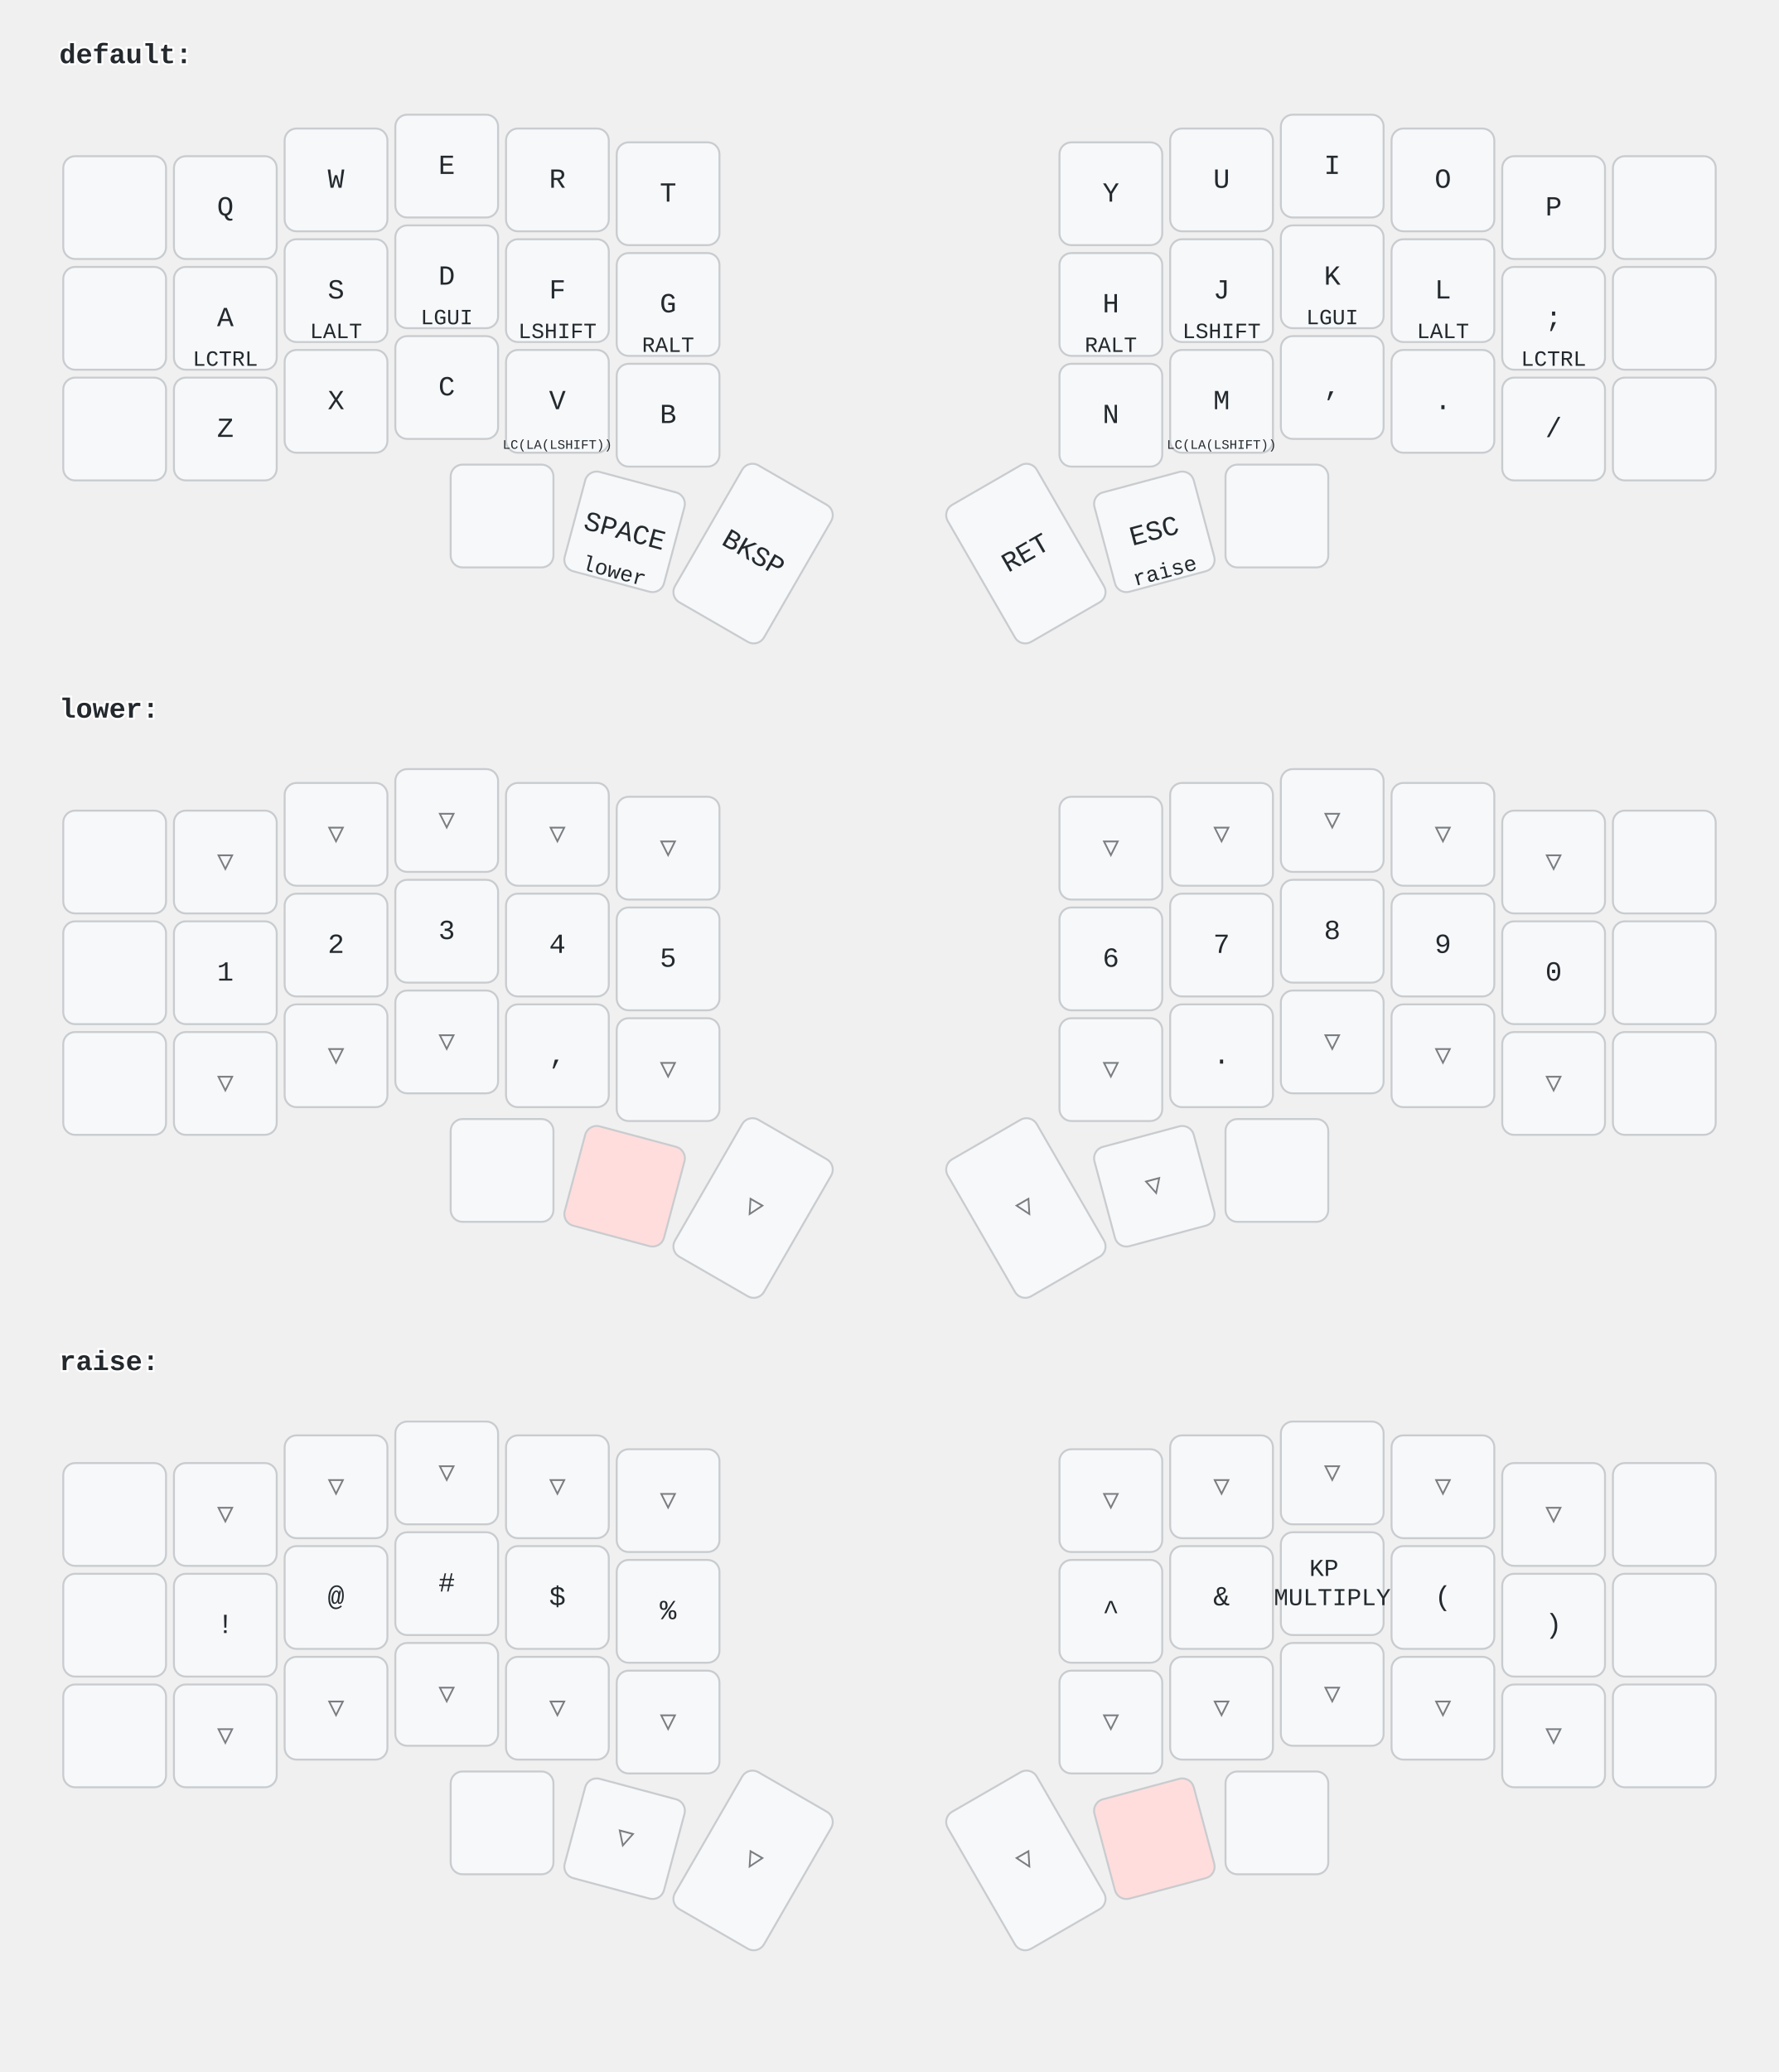
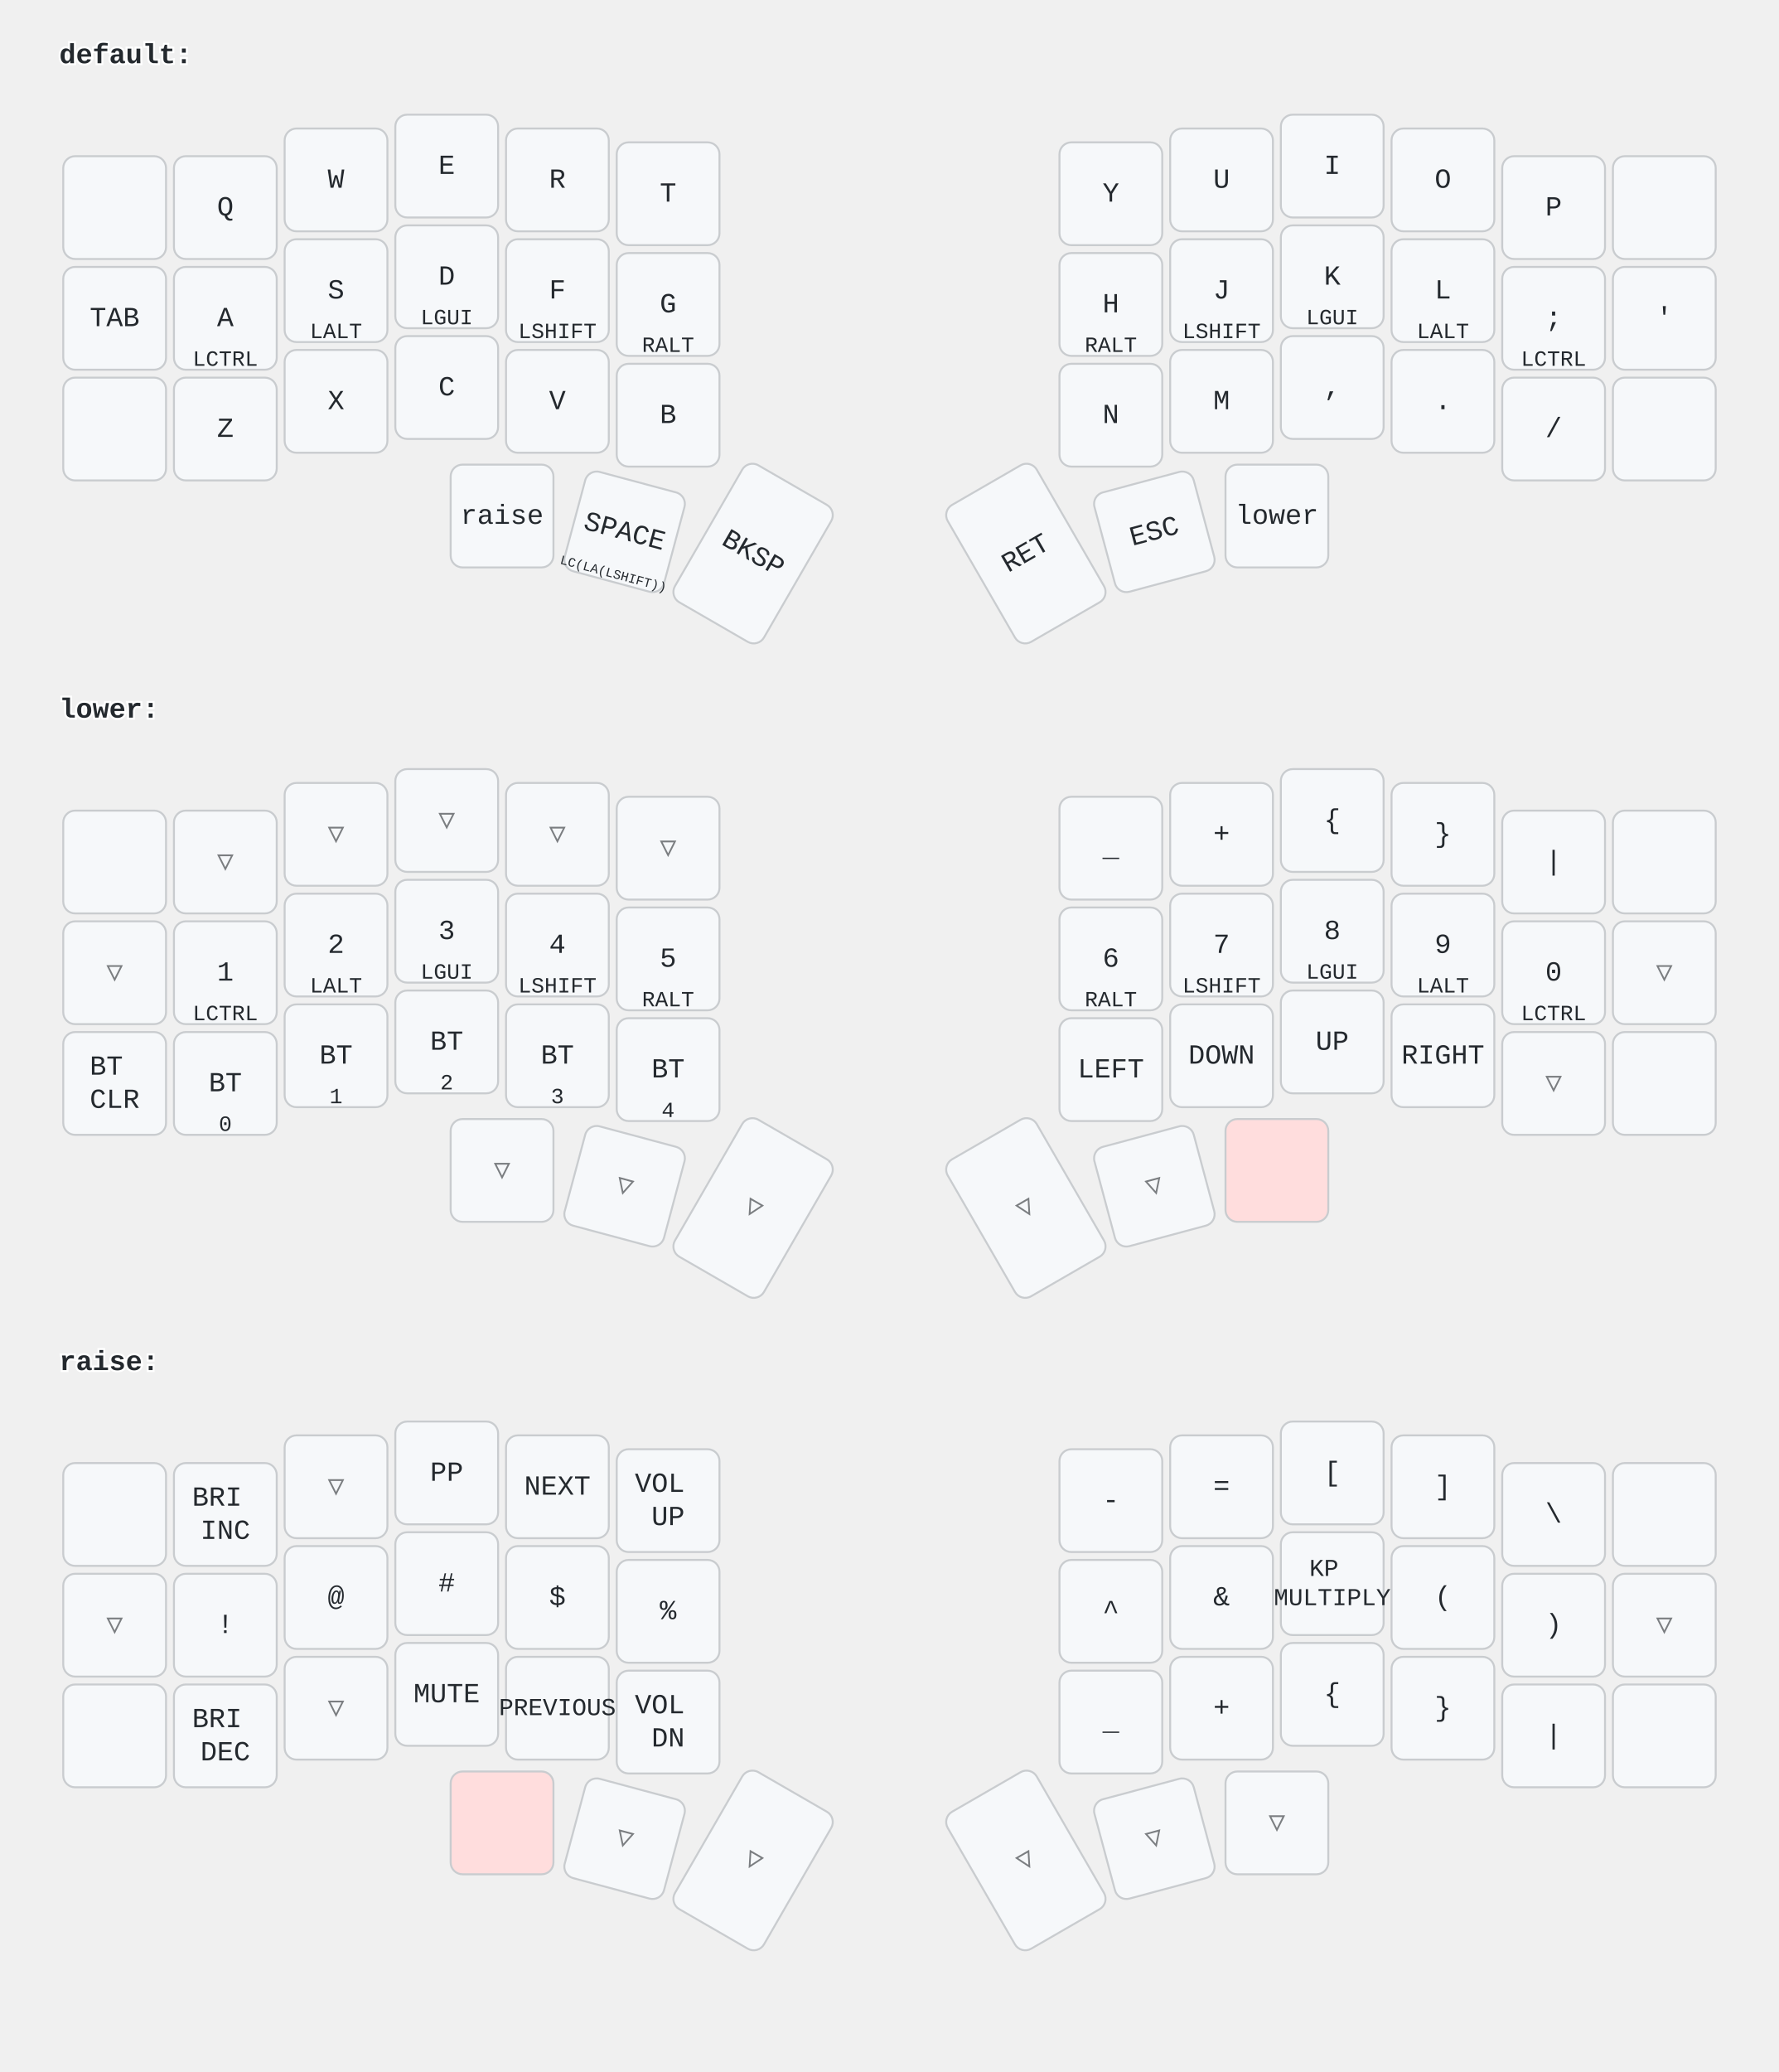
<svg xmlns="http://www.w3.org/2000/svg" width="900" height="1048" viewBox="0 0 900 1048" class="keymap">
  <style>/* inherit to force styles through use tags */
svg path {
    fill: inherit;
}

/* font and background color specifications */
svg.keymap {
    font-family: SFMono-Regular,Consolas,Liberation Mono,Menlo,monospace;
    font-size: 14px;
    font-kerning: normal;
    text-rendering: optimizeLegibility;
    fill: #24292e;
}

/* default key styling */
rect.key {
    fill: #f6f8fa;
    stroke: #c9cccf;
    stroke-width: 1;
}

/* default key side styling, only used is draw_key_sides is set */
rect.side {
    filter: brightness(90%);
}

/* color accent for combo boxes */
rect.combo, rect.combo-separate {
    fill: #cdf;
}

/* color accent for held keys */
rect.held, rect.combo.held {
    fill: #fdd;
}

/* color accent for ghost (optional) keys */
rect.ghost, rect.combo.ghost {
    stroke-dasharray: 4, 4;
    stroke-width: 2;
}

text {
    text-anchor: middle;
    dominant-baseline: middle;
}

/* styling for layer labels */
text.label {
    font-weight: bold;
    text-anchor: start;
    stroke: white;
    stroke-width: 2;
    paint-order: stroke;
}

/* styling for combo tap, and key hold/shifted label text */
text.combo, text.hold, text.shifted {
    font-size: 11px;
}

text.hold {
    text-anchor: middle;
    dominant-baseline: auto;
}

text.shifted {
    text-anchor: middle;
    dominant-baseline: hanging;
}

/* styling for hold/shifted label text in combo box */
text.combo.hold, text.combo.shifted {
    font-size: 8px;
}

/* lighter symbol for transparent keys */
text.trans {
    fill: #7b7e81;
}

/* styling for combo dendrons */
path.combo {
    stroke-width: 1;
    stroke: gray;
    fill: none;
}

/* Start Tabler Icons Cleanup */
/* cannot use height/width with glyphs */
.icon-tabler &gt; path {
    fill: inherit;
    stroke: inherit;
    stroke-width: 2;
}
/* hide tabler's default box */
.icon-tabler &gt; path[stroke="none"][fill="none"] {
    visibility: hidden;
}
/* End Tabler Icons Cleanup */
</style>
  <g transform="translate(30, 0)" class="layer-default">
    <text x="0" y="28" class="label">default:</text>
    <g transform="translate(0, 56)">
      <g transform="translate(28, 49)" class="key keypos-0">
        <rect rx="6" ry="6" x="-26" y="-26" width="52" height="52" class="key" />
      </g>
      <g transform="translate(84, 49)" class="key keypos-1">
        <rect rx="6" ry="6" x="-26" y="-26" width="52" height="52" class="key" />
        <text x="0" y="0" class="key tap">Q</text>
      </g>
      <g transform="translate(140, 35)" class="key keypos-2">
        <rect rx="6" ry="6" x="-26" y="-26" width="52" height="52" class="key" />
        <text x="0" y="0" class="key tap">W</text>
      </g>
      <g transform="translate(196, 28)" class="key keypos-3">
        <rect rx="6" ry="6" x="-26" y="-26" width="52" height="52" class="key" />
        <text x="0" y="0" class="key tap">E</text>
      </g>
      <g transform="translate(252, 35)" class="key keypos-4">
        <rect rx="6" ry="6" x="-26" y="-26" width="52" height="52" class="key" />
        <text x="0" y="0" class="key tap">R</text>
      </g>
      <g transform="translate(308, 42)" class="key keypos-5">
        <rect rx="6" ry="6" x="-26" y="-26" width="52" height="52" class="key" />
        <text x="0" y="0" class="key tap">T</text>
      </g>
      <g transform="translate(532, 42)" class="key keypos-6">
        <rect rx="6" ry="6" x="-26" y="-26" width="52" height="52" class="key" />
        <text x="0" y="0" class="key tap">Y</text>
      </g>
      <g transform="translate(588, 35)" class="key keypos-7">
        <rect rx="6" ry="6" x="-26" y="-26" width="52" height="52" class="key" />
        <text x="0" y="0" class="key tap">U</text>
      </g>
      <g transform="translate(644, 28)" class="key keypos-8">
        <rect rx="6" ry="6" x="-26" y="-26" width="52" height="52" class="key" />
        <text x="0" y="0" class="key tap">I</text>
      </g>
      <g transform="translate(700, 35)" class="key keypos-9">
        <rect rx="6" ry="6" x="-26" y="-26" width="52" height="52" class="key" />
        <text x="0" y="0" class="key tap">O</text>
      </g>
      <g transform="translate(756, 49)" class="key keypos-10">
        <rect rx="6" ry="6" x="-26" y="-26" width="52" height="52" class="key" />
        <text x="0" y="0" class="key tap">P</text>
      </g>
      <g transform="translate(812, 49)" class="key keypos-11">
        <rect rx="6" ry="6" x="-26" y="-26" width="52" height="52" class="key" />
      </g>
      <g transform="translate(28, 105)" class="key keypos-12">
        <rect rx="6" ry="6" x="-26" y="-26" width="52" height="52" class="key" />
+         <text x="0" y="0" class="key tap">TAB</text>
      </g>
      <g transform="translate(84, 105)" class="key keypos-13">
        <rect rx="6" ry="6" x="-26" y="-26" width="52" height="52" class="key" />
        <text x="0" y="0" class="key tap">A</text>
        <text x="0" y="24" class="key hold">LCTRL</text>
      </g>
      <g transform="translate(140, 91)" class="key keypos-14">
        <rect rx="6" ry="6" x="-26" y="-26" width="52" height="52" class="key" />
        <text x="0" y="0" class="key tap">S</text>
        <text x="0" y="24" class="key hold">LALT</text>
      </g>
      <g transform="translate(196, 84)" class="key keypos-15">
        <rect rx="6" ry="6" x="-26" y="-26" width="52" height="52" class="key" />
        <text x="0" y="0" class="key tap">D</text>
        <text x="0" y="24" class="key hold">LGUI</text>
      </g>
      <g transform="translate(252, 91)" class="key keypos-16">
        <rect rx="6" ry="6" x="-26" y="-26" width="52" height="52" class="key" />
        <text x="0" y="0" class="key tap">F</text>
        <text x="0" y="24" class="key hold">LSHIFT</text>
      </g>
      <g transform="translate(308, 98)" class="key keypos-17">
        <rect rx="6" ry="6" x="-26" y="-26" width="52" height="52" class="key" />
        <text x="0" y="0" class="key tap">G</text>
        <text x="0" y="24" class="key hold">RALT</text>
      </g>
      <g transform="translate(532, 98)" class="key keypos-18">
        <rect rx="6" ry="6" x="-26" y="-26" width="52" height="52" class="key" />
        <text x="0" y="0" class="key tap">H</text>
        <text x="0" y="24" class="key hold">RALT</text>
      </g>
      <g transform="translate(588, 91)" class="key keypos-19">
        <rect rx="6" ry="6" x="-26" y="-26" width="52" height="52" class="key" />
        <text x="0" y="0" class="key tap">J</text>
        <text x="0" y="24" class="key hold">LSHIFT</text>
      </g>
      <g transform="translate(644, 84)" class="key keypos-20">
        <rect rx="6" ry="6" x="-26" y="-26" width="52" height="52" class="key" />
        <text x="0" y="0" class="key tap">K</text>
        <text x="0" y="24" class="key hold">LGUI</text>
      </g>
      <g transform="translate(700, 91)" class="key keypos-21">
        <rect rx="6" ry="6" x="-26" y="-26" width="52" height="52" class="key" />
        <text x="0" y="0" class="key tap">L</text>
        <text x="0" y="24" class="key hold">LALT</text>
      </g>
      <g transform="translate(756, 105)" class="key keypos-22">
        <rect rx="6" ry="6" x="-26" y="-26" width="52" height="52" class="key" />
        <text x="0" y="0" class="key tap">;</text>
        <text x="0" y="24" class="key hold">LCTRL</text>
      </g>
      <g transform="translate(812, 105)" class="key keypos-23">
        <rect rx="6" ry="6" x="-26" y="-26" width="52" height="52" class="key" />
+         <text x="0" y="0" class="key tap">'</text>
      </g>
      <g transform="translate(28, 161)" class="key keypos-24">
        <rect rx="6" ry="6" x="-26" y="-26" width="52" height="52" class="key" />
      </g>
      <g transform="translate(84, 161)" class="key keypos-25">
        <rect rx="6" ry="6" x="-26" y="-26" width="52" height="52" class="key" />
        <text x="0" y="0" class="key tap">Z</text>
      </g>
      <g transform="translate(140, 147)" class="key keypos-26">
        <rect rx="6" ry="6" x="-26" y="-26" width="52" height="52" class="key" />
        <text x="0" y="0" class="key tap">X</text>
      </g>
      <g transform="translate(196, 140)" class="key keypos-27">
        <rect rx="6" ry="6" x="-26" y="-26" width="52" height="52" class="key" />
        <text x="0" y="0" class="key tap">C</text>
      </g>
      <g transform="translate(252, 147)" class="key keypos-28">
        <rect rx="6" ry="6" x="-26" y="-26" width="52" height="52" class="key" />
        <text x="0" y="0" class="key tap">V</text>
+       </g>
+       <g transform="translate(308, 154)" class="key keypos-29">
+         <rect rx="6" ry="6" x="-26" y="-26" width="52" height="52" class="key" />
+         <text x="0" y="0" class="key tap">B</text>
+       </g>
+       <g transform="translate(532, 154)" class="key keypos-30">
+         <rect rx="6" ry="6" x="-26" y="-26" width="52" height="52" class="key" />
+         <text x="0" y="0" class="key tap">N</text>
+       </g>
+       <g transform="translate(588, 147)" class="key keypos-31">
+         <rect rx="6" ry="6" x="-26" y="-26" width="52" height="52" class="key" />
+         <text x="0" y="0" class="key tap">M</text>
+       </g>
+       <g transform="translate(644, 140)" class="key keypos-32">
+         <rect rx="6" ry="6" x="-26" y="-26" width="52" height="52" class="key" />
+         <text x="0" y="0" class="key tap">,</text>
+       </g>
+       <g transform="translate(700, 147)" class="key keypos-33">
+         <rect rx="6" ry="6" x="-26" y="-26" width="52" height="52" class="key" />
+         <text x="0" y="0" class="key tap">.</text>
+       </g>
+       <g transform="translate(756, 161)" class="key keypos-34">
+         <rect rx="6" ry="6" x="-26" y="-26" width="52" height="52" class="key" />
+         <text x="0" y="0" class="key tap">/</text>
+       </g>
+       <g transform="translate(812, 161)" class="key keypos-35">
+         <rect rx="6" ry="6" x="-26" y="-26" width="52" height="52" class="key" />
+       </g>
+       <g transform="translate(224, 205)" class="key keypos-36">
+         <rect rx="6" ry="6" x="-26" y="-26" width="52" height="52" class="key" />
+         <text x="0" y="0" class="key tap">raise</text>
+       </g>
+       <g transform="translate(286, 213) rotate(15.0)" class="key keypos-37">
+         <rect rx="6" ry="6" x="-26" y="-26" width="52" height="52" class="key" />
+         <text x="0" y="0" class="key tap">SPACE</text>
        <text x="0" y="24" class="key hold">
          <tspan style="font-size: 60%">LC(LA(LSHIFT))</tspan>
        </text>
-       </g>
-       <g transform="translate(308, 154)" class="key keypos-29">
-         <rect rx="6" ry="6" x="-26" y="-26" width="52" height="52" class="key" />
-         <text x="0" y="0" class="key tap">B</text>
-       </g>
-       <g transform="translate(532, 154)" class="key keypos-30">
-         <rect rx="6" ry="6" x="-26" y="-26" width="52" height="52" class="key" />
-         <text x="0" y="0" class="key tap">N</text>
-       </g>
-       <g transform="translate(588, 147)" class="key keypos-31">
-         <rect rx="6" ry="6" x="-26" y="-26" width="52" height="52" class="key" />
-         <text x="0" y="0" class="key tap">M</text>
-         <text x="0" y="24" class="key hold">
-           <tspan style="font-size: 60%">LC(LA(LSHIFT))</tspan>
-         </text>
-       </g>
-       <g transform="translate(644, 140)" class="key keypos-32">
-         <rect rx="6" ry="6" x="-26" y="-26" width="52" height="52" class="key" />
-         <text x="0" y="0" class="key tap">,</text>
-       </g>
-       <g transform="translate(700, 147)" class="key keypos-33">
-         <rect rx="6" ry="6" x="-26" y="-26" width="52" height="52" class="key" />
-         <text x="0" y="0" class="key tap">.</text>
-       </g>
-       <g transform="translate(756, 161)" class="key keypos-34">
-         <rect rx="6" ry="6" x="-26" y="-26" width="52" height="52" class="key" />
-         <text x="0" y="0" class="key tap">/</text>
-       </g>
-       <g transform="translate(812, 161)" class="key keypos-35">
-         <rect rx="6" ry="6" x="-26" y="-26" width="52" height="52" class="key" />
-       </g>
-       <g transform="translate(224, 205)" class="key keypos-36">
-         <rect rx="6" ry="6" x="-26" y="-26" width="52" height="52" class="key" />
-       </g>
-       <g transform="translate(286, 213) rotate(15.0)" class="key keypos-37">
-         <rect rx="6" ry="6" x="-26" y="-26" width="52" height="52" class="key" />
-         <text x="0" y="0" class="key tap">SPACE</text>
-         <text x="0" y="24" class="key hold">lower</text>
      </g>
      <g transform="translate(351, 224) rotate(30.0)" class="key keypos-38">
        <rect rx="6" ry="6" x="-26" y="-40" width="52" height="80" class="key" />
        <text x="0" y="0" class="key tap">BKSP</text>
      </g>
      <g transform="translate(489, 224) rotate(-30.0)" class="key keypos-39">
        <rect rx="6" ry="6" x="-26" y="-40" width="52" height="80" class="key" />
        <text x="0" y="0" class="key tap">RET</text>
      </g>
      <g transform="translate(554, 213) rotate(-15.0)" class="key keypos-40">
        <rect rx="6" ry="6" x="-26" y="-26" width="52" height="52" class="key" />
        <text x="0" y="0" class="key tap">ESC</text>
-         <text x="0" y="24" class="key hold">raise</text>
      </g>
      <g transform="translate(616, 205)" class="key keypos-41">
        <rect rx="6" ry="6" x="-26" y="-26" width="52" height="52" class="key" />
+         <text x="0" y="0" class="key tap">lower</text>
      </g>
    </g>
  </g>
  <g transform="translate(30, 331)" class="layer-lower">
    <text x="0" y="28" class="label">lower:</text>
    <g transform="translate(0, 56)">
      <g transform="translate(28, 49)" class="key keypos-0">
        <rect rx="6" ry="6" x="-26" y="-26" width="52" height="52" class="key" />
      </g>
      <g transform="translate(84, 49)" class="key trans keypos-1">
        <rect rx="6" ry="6" x="-26" y="-26" width="52" height="52" class="key trans" />
        <text x="0" y="0" class="key trans tap">▽</text>
      </g>
      <g transform="translate(140, 35)" class="key trans keypos-2">
        <rect rx="6" ry="6" x="-26" y="-26" width="52" height="52" class="key trans" />
        <text x="0" y="0" class="key trans tap">▽</text>
      </g>
      <g transform="translate(196, 28)" class="key trans keypos-3">
        <rect rx="6" ry="6" x="-26" y="-26" width="52" height="52" class="key trans" />
        <text x="0" y="0" class="key trans tap">▽</text>
      </g>
      <g transform="translate(252, 35)" class="key trans keypos-4">
        <rect rx="6" ry="6" x="-26" y="-26" width="52" height="52" class="key trans" />
        <text x="0" y="0" class="key trans tap">▽</text>
      </g>
      <g transform="translate(308, 42)" class="key trans keypos-5">
        <rect rx="6" ry="6" x="-26" y="-26" width="52" height="52" class="key trans" />
        <text x="0" y="0" class="key trans tap">▽</text>
      </g>
-       <g transform="translate(532, 42)" class="key trans keypos-6">
-         <rect rx="6" ry="6" x="-26" y="-26" width="52" height="52" class="key trans" />
-         <text x="0" y="0" class="key trans tap">▽</text>
-       </g>
-       <g transform="translate(588, 35)" class="key trans keypos-7">
-         <rect rx="6" ry="6" x="-26" y="-26" width="52" height="52" class="key trans" />
-         <text x="0" y="0" class="key trans tap">▽</text>
-       </g>
-       <g transform="translate(644, 28)" class="key trans keypos-8">
-         <rect rx="6" ry="6" x="-26" y="-26" width="52" height="52" class="key trans" />
-         <text x="0" y="0" class="key trans tap">▽</text>
-       </g>
-       <g transform="translate(700, 35)" class="key trans keypos-9">
-         <rect rx="6" ry="6" x="-26" y="-26" width="52" height="52" class="key trans" />
-         <text x="0" y="0" class="key trans tap">▽</text>
-       </g>
-       <g transform="translate(756, 49)" class="key trans keypos-10">
-         <rect rx="6" ry="6" x="-26" y="-26" width="52" height="52" class="key trans" />
-         <text x="0" y="0" class="key trans tap">▽</text>
+       <g transform="translate(532, 42)" class="key keypos-6">
+         <rect rx="6" ry="6" x="-26" y="-26" width="52" height="52" class="key" />
+         <text x="0" y="0" class="key tap">_</text>
+       </g>
+       <g transform="translate(588, 35)" class="key keypos-7">
+         <rect rx="6" ry="6" x="-26" y="-26" width="52" height="52" class="key" />
+         <text x="0" y="0" class="key tap">+</text>
+       </g>
+       <g transform="translate(644, 28)" class="key keypos-8">
+         <rect rx="6" ry="6" x="-26" y="-26" width="52" height="52" class="key" />
+         <text x="0" y="0" class="key tap">{</text>
+       </g>
+       <g transform="translate(700, 35)" class="key keypos-9">
+         <rect rx="6" ry="6" x="-26" y="-26" width="52" height="52" class="key" />
+         <text x="0" y="0" class="key tap">}</text>
+       </g>
+       <g transform="translate(756, 49)" class="key keypos-10">
+         <rect rx="6" ry="6" x="-26" y="-26" width="52" height="52" class="key" />
+         <text x="0" y="0" class="key tap">|</text>
      </g>
      <g transform="translate(812, 49)" class="key keypos-11">
        <rect rx="6" ry="6" x="-26" y="-26" width="52" height="52" class="key" />
      </g>
-       <g transform="translate(28, 105)" class="key keypos-12">
-         <rect rx="6" ry="6" x="-26" y="-26" width="52" height="52" class="key" />
+       <g transform="translate(28, 105)" class="key trans keypos-12">
+         <rect rx="6" ry="6" x="-26" y="-26" width="52" height="52" class="key trans" />
+         <text x="0" y="0" class="key trans tap">▽</text>
      </g>
      <g transform="translate(84, 105)" class="key keypos-13">
        <rect rx="6" ry="6" x="-26" y="-26" width="52" height="52" class="key" />
        <text x="0" y="0" class="key tap">1</text>
+         <text x="0" y="24" class="key hold">LCTRL</text>
      </g>
      <g transform="translate(140, 91)" class="key keypos-14">
        <rect rx="6" ry="6" x="-26" y="-26" width="52" height="52" class="key" />
        <text x="0" y="0" class="key tap">2</text>
+         <text x="0" y="24" class="key hold">LALT</text>
      </g>
      <g transform="translate(196, 84)" class="key keypos-15">
        <rect rx="6" ry="6" x="-26" y="-26" width="52" height="52" class="key" />
        <text x="0" y="0" class="key tap">3</text>
+         <text x="0" y="24" class="key hold">LGUI</text>
      </g>
      <g transform="translate(252, 91)" class="key keypos-16">
        <rect rx="6" ry="6" x="-26" y="-26" width="52" height="52" class="key" />
        <text x="0" y="0" class="key tap">4</text>
+         <text x="0" y="24" class="key hold">LSHIFT</text>
      </g>
      <g transform="translate(308, 98)" class="key keypos-17">
        <rect rx="6" ry="6" x="-26" y="-26" width="52" height="52" class="key" />
        <text x="0" y="0" class="key tap">5</text>
+         <text x="0" y="24" class="key hold">RALT</text>
      </g>
      <g transform="translate(532, 98)" class="key keypos-18">
        <rect rx="6" ry="6" x="-26" y="-26" width="52" height="52" class="key" />
        <text x="0" y="0" class="key tap">6</text>
+         <text x="0" y="24" class="key hold">RALT</text>
      </g>
      <g transform="translate(588, 91)" class="key keypos-19">
        <rect rx="6" ry="6" x="-26" y="-26" width="52" height="52" class="key" />
        <text x="0" y="0" class="key tap">7</text>
+         <text x="0" y="24" class="key hold">LSHIFT</text>
      </g>
      <g transform="translate(644, 84)" class="key keypos-20">
        <rect rx="6" ry="6" x="-26" y="-26" width="52" height="52" class="key" />
        <text x="0" y="0" class="key tap">8</text>
+         <text x="0" y="24" class="key hold">LGUI</text>
      </g>
      <g transform="translate(700, 91)" class="key keypos-21">
        <rect rx="6" ry="6" x="-26" y="-26" width="52" height="52" class="key" />
        <text x="0" y="0" class="key tap">9</text>
+         <text x="0" y="24" class="key hold">LALT</text>
      </g>
      <g transform="translate(756, 105)" class="key keypos-22">
        <rect rx="6" ry="6" x="-26" y="-26" width="52" height="52" class="key" />
        <text x="0" y="0" class="key tap">0</text>
-       </g>
-       <g transform="translate(812, 105)" class="key keypos-23">
-         <rect rx="6" ry="6" x="-26" y="-26" width="52" height="52" class="key" />
+         <text x="0" y="24" class="key hold">LCTRL</text>
+       </g>
+       <g transform="translate(812, 105)" class="key trans keypos-23">
+         <rect rx="6" ry="6" x="-26" y="-26" width="52" height="52" class="key trans" />
+         <text x="0" y="0" class="key trans tap">▽</text>
      </g>
      <g transform="translate(28, 161)" class="key keypos-24">
        <rect rx="6" ry="6" x="-26" y="-26" width="52" height="52" class="key" />
-       </g>
-       <g transform="translate(84, 161)" class="key trans keypos-25">
-         <rect rx="6" ry="6" x="-26" y="-26" width="52" height="52" class="key trans" />
-         <text x="0" y="0" class="key trans tap">▽</text>
-       </g>
-       <g transform="translate(140, 147)" class="key trans keypos-26">
-         <rect rx="6" ry="6" x="-26" y="-26" width="52" height="52" class="key trans" />
-         <text x="0" y="0" class="key trans tap">▽</text>
-       </g>
-       <g transform="translate(196, 140)" class="key trans keypos-27">
-         <rect rx="6" ry="6" x="-26" y="-26" width="52" height="52" class="key trans" />
-         <text x="0" y="0" class="key trans tap">▽</text>
+         <text x="0" y="0" class="key tap">
+           <tspan x="0" dy="-0.6em">BT</tspan>
+           <tspan x="0" dy="1.2em">CLR</tspan>
+         </text>
+       </g>
+       <g transform="translate(84, 161)" class="key keypos-25">
+         <rect rx="6" ry="6" x="-26" y="-26" width="52" height="52" class="key" />
+         <text x="0" y="0" class="key tap">BT</text>
+         <text x="0" y="24" class="key hold">0</text>
+       </g>
+       <g transform="translate(140, 147)" class="key keypos-26">
+         <rect rx="6" ry="6" x="-26" y="-26" width="52" height="52" class="key" />
+         <text x="0" y="0" class="key tap">BT</text>
+         <text x="0" y="24" class="key hold">1</text>
+       </g>
+       <g transform="translate(196, 140)" class="key keypos-27">
+         <rect rx="6" ry="6" x="-26" y="-26" width="52" height="52" class="key" />
+         <text x="0" y="0" class="key tap">BT</text>
+         <text x="0" y="24" class="key hold">2</text>
      </g>
      <g transform="translate(252, 147)" class="key keypos-28">
        <rect rx="6" ry="6" x="-26" y="-26" width="52" height="52" class="key" />
-         <text x="0" y="0" class="key tap">,</text>
-       </g>
-       <g transform="translate(308, 154)" class="key trans keypos-29">
-         <rect rx="6" ry="6" x="-26" y="-26" width="52" height="52" class="key trans" />
-         <text x="0" y="0" class="key trans tap">▽</text>
-       </g>
-       <g transform="translate(532, 154)" class="key trans keypos-30">
-         <rect rx="6" ry="6" x="-26" y="-26" width="52" height="52" class="key trans" />
-         <text x="0" y="0" class="key trans tap">▽</text>
+         <text x="0" y="0" class="key tap">BT</text>
+         <text x="0" y="24" class="key hold">3</text>
+       </g>
+       <g transform="translate(308, 154)" class="key keypos-29">
+         <rect rx="6" ry="6" x="-26" y="-26" width="52" height="52" class="key" />
+         <text x="0" y="0" class="key tap">BT</text>
+         <text x="0" y="24" class="key hold">4</text>
+       </g>
+       <g transform="translate(532, 154)" class="key keypos-30">
+         <rect rx="6" ry="6" x="-26" y="-26" width="52" height="52" class="key" />
+         <text x="0" y="0" class="key tap">LEFT</text>
      </g>
      <g transform="translate(588, 147)" class="key keypos-31">
        <rect rx="6" ry="6" x="-26" y="-26" width="52" height="52" class="key" />
-         <text x="0" y="0" class="key tap">.</text>
-       </g>
-       <g transform="translate(644, 140)" class="key trans keypos-32">
-         <rect rx="6" ry="6" x="-26" y="-26" width="52" height="52" class="key trans" />
-         <text x="0" y="0" class="key trans tap">▽</text>
-       </g>
-       <g transform="translate(700, 147)" class="key trans keypos-33">
-         <rect rx="6" ry="6" x="-26" y="-26" width="52" height="52" class="key trans" />
-         <text x="0" y="0" class="key trans tap">▽</text>
+         <text x="0" y="0" class="key tap">DOWN</text>
+       </g>
+       <g transform="translate(644, 140)" class="key keypos-32">
+         <rect rx="6" ry="6" x="-26" y="-26" width="52" height="52" class="key" />
+         <text x="0" y="0" class="key tap">UP</text>
+       </g>
+       <g transform="translate(700, 147)" class="key keypos-33">
+         <rect rx="6" ry="6" x="-26" y="-26" width="52" height="52" class="key" />
+         <text x="0" y="0" class="key tap">RIGHT</text>
      </g>
      <g transform="translate(756, 161)" class="key trans keypos-34">
        <rect rx="6" ry="6" x="-26" y="-26" width="52" height="52" class="key trans" />
        <text x="0" y="0" class="key trans tap">▽</text>
      </g>
      <g transform="translate(812, 161)" class="key keypos-35">
        <rect rx="6" ry="6" x="-26" y="-26" width="52" height="52" class="key" />
      </g>
-       <g transform="translate(224, 205)" class="key keypos-36">
-         <rect rx="6" ry="6" x="-26" y="-26" width="52" height="52" class="key" />
-       </g>
-       <g transform="translate(286, 213) rotate(15.0)" class="key held keypos-37">
-         <rect rx="6" ry="6" x="-26" y="-26" width="52" height="52" class="key held" />
+       <g transform="translate(224, 205)" class="key trans keypos-36">
+         <rect rx="6" ry="6" x="-26" y="-26" width="52" height="52" class="key trans" />
+         <text x="0" y="0" class="key trans tap">▽</text>
+       </g>
+       <g transform="translate(286, 213) rotate(15.0)" class="key trans keypos-37">
+         <rect rx="6" ry="6" x="-26" y="-26" width="52" height="52" class="key trans" />
+         <text x="0" y="0" class="key trans tap">▽</text>
      </g>
      <g transform="translate(351, 224) rotate(30.0)" class="key trans keypos-38">
        <rect rx="6" ry="6" x="-26" y="-40" width="52" height="80" class="key trans" />
        <text x="0" y="0" class="key trans tap">▽</text>
      </g>
      <g transform="translate(489, 224) rotate(-30.0)" class="key trans keypos-39">
        <rect rx="6" ry="6" x="-26" y="-40" width="52" height="80" class="key trans" />
        <text x="0" y="0" class="key trans tap">▽</text>
      </g>
      <g transform="translate(554, 213) rotate(-15.0)" class="key trans keypos-40">
        <rect rx="6" ry="6" x="-26" y="-26" width="52" height="52" class="key trans" />
        <text x="0" y="0" class="key trans tap">▽</text>
      </g>
-       <g transform="translate(616, 205)" class="key keypos-41">
-         <rect rx="6" ry="6" x="-26" y="-26" width="52" height="52" class="key" />
+       <g transform="translate(616, 205)" class="key held keypos-41">
+         <rect rx="6" ry="6" x="-26" y="-26" width="52" height="52" class="key held" />
      </g>
    </g>
  </g>
  <g transform="translate(30, 661)" class="layer-raise">
    <text x="0" y="28" class="label">raise:</text>
    <g transform="translate(0, 56)">
      <g transform="translate(28, 49)" class="key keypos-0">
        <rect rx="6" ry="6" x="-26" y="-26" width="52" height="52" class="key" />
      </g>
-       <g transform="translate(84, 49)" class="key trans keypos-1">
-         <rect rx="6" ry="6" x="-26" y="-26" width="52" height="52" class="key trans" />
-         <text x="0" y="0" class="key trans tap">▽</text>
+       <g transform="translate(84, 49)" class="key keypos-1">
+         <rect rx="6" ry="6" x="-26" y="-26" width="52" height="52" class="key" />
+         <text x="0" y="0" class="key tap">
+           <tspan x="0" dy="-0.6em">BRI</tspan>
+           <tspan x="0" dy="1.2em">INC</tspan>
+         </text>
      </g>
      <g transform="translate(140, 35)" class="key trans keypos-2">
        <rect rx="6" ry="6" x="-26" y="-26" width="52" height="52" class="key trans" />
        <text x="0" y="0" class="key trans tap">▽</text>
      </g>
-       <g transform="translate(196, 28)" class="key trans keypos-3">
-         <rect rx="6" ry="6" x="-26" y="-26" width="52" height="52" class="key trans" />
-         <text x="0" y="0" class="key trans tap">▽</text>
-       </g>
-       <g transform="translate(252, 35)" class="key trans keypos-4">
-         <rect rx="6" ry="6" x="-26" y="-26" width="52" height="52" class="key trans" />
-         <text x="0" y="0" class="key trans tap">▽</text>
-       </g>
-       <g transform="translate(308, 42)" class="key trans keypos-5">
-         <rect rx="6" ry="6" x="-26" y="-26" width="52" height="52" class="key trans" />
-         <text x="0" y="0" class="key trans tap">▽</text>
-       </g>
-       <g transform="translate(532, 42)" class="key trans keypos-6">
-         <rect rx="6" ry="6" x="-26" y="-26" width="52" height="52" class="key trans" />
-         <text x="0" y="0" class="key trans tap">▽</text>
-       </g>
-       <g transform="translate(588, 35)" class="key trans keypos-7">
-         <rect rx="6" ry="6" x="-26" y="-26" width="52" height="52" class="key trans" />
-         <text x="0" y="0" class="key trans tap">▽</text>
-       </g>
-       <g transform="translate(644, 28)" class="key trans keypos-8">
-         <rect rx="6" ry="6" x="-26" y="-26" width="52" height="52" class="key trans" />
-         <text x="0" y="0" class="key trans tap">▽</text>
-       </g>
-       <g transform="translate(700, 35)" class="key trans keypos-9">
-         <rect rx="6" ry="6" x="-26" y="-26" width="52" height="52" class="key trans" />
-         <text x="0" y="0" class="key trans tap">▽</text>
-       </g>
-       <g transform="translate(756, 49)" class="key trans keypos-10">
-         <rect rx="6" ry="6" x="-26" y="-26" width="52" height="52" class="key trans" />
-         <text x="0" y="0" class="key trans tap">▽</text>
+       <g transform="translate(196, 28)" class="key keypos-3">
+         <rect rx="6" ry="6" x="-26" y="-26" width="52" height="52" class="key" />
+         <text x="0" y="0" class="key tap">PP</text>
+       </g>
+       <g transform="translate(252, 35)" class="key keypos-4">
+         <rect rx="6" ry="6" x="-26" y="-26" width="52" height="52" class="key" />
+         <text x="0" y="0" class="key tap">NEXT</text>
+       </g>
+       <g transform="translate(308, 42)" class="key keypos-5">
+         <rect rx="6" ry="6" x="-26" y="-26" width="52" height="52" class="key" />
+         <text x="0" y="0" class="key tap">
+           <tspan x="0" dy="-0.6em">VOL</tspan>
+           <tspan x="0" dy="1.2em">UP</tspan>
+         </text>
+       </g>
+       <g transform="translate(532, 42)" class="key keypos-6">
+         <rect rx="6" ry="6" x="-26" y="-26" width="52" height="52" class="key" />
+         <text x="0" y="0" class="key tap">-</text>
+       </g>
+       <g transform="translate(588, 35)" class="key keypos-7">
+         <rect rx="6" ry="6" x="-26" y="-26" width="52" height="52" class="key" />
+         <text x="0" y="0" class="key tap">=</text>
+       </g>
+       <g transform="translate(644, 28)" class="key keypos-8">
+         <rect rx="6" ry="6" x="-26" y="-26" width="52" height="52" class="key" />
+         <text x="0" y="0" class="key tap">[</text>
+       </g>
+       <g transform="translate(700, 35)" class="key keypos-9">
+         <rect rx="6" ry="6" x="-26" y="-26" width="52" height="52" class="key" />
+         <text x="0" y="0" class="key tap">]</text>
+       </g>
+       <g transform="translate(756, 49)" class="key keypos-10">
+         <rect rx="6" ry="6" x="-26" y="-26" width="52" height="52" class="key" />
+         <text x="0" y="0" class="key tap">\</text>
      </g>
      <g transform="translate(812, 49)" class="key keypos-11">
        <rect rx="6" ry="6" x="-26" y="-26" width="52" height="52" class="key" />
      </g>
-       <g transform="translate(28, 105)" class="key keypos-12">
-         <rect rx="6" ry="6" x="-26" y="-26" width="52" height="52" class="key" />
+       <g transform="translate(28, 105)" class="key trans keypos-12">
+         <rect rx="6" ry="6" x="-26" y="-26" width="52" height="52" class="key trans" />
+         <text x="0" y="0" class="key trans tap">▽</text>
      </g>
      <g transform="translate(84, 105)" class="key keypos-13">
        <rect rx="6" ry="6" x="-26" y="-26" width="52" height="52" class="key" />
        <text x="0" y="0" class="key tap">!</text>
      </g>
      <g transform="translate(140, 91)" class="key keypos-14">
        <rect rx="6" ry="6" x="-26" y="-26" width="52" height="52" class="key" />
        <text x="0" y="0" class="key tap">@</text>
      </g>
      <g transform="translate(196, 84)" class="key keypos-15">
        <rect rx="6" ry="6" x="-26" y="-26" width="52" height="52" class="key" />
        <text x="0" y="0" class="key tap">#</text>
      </g>
      <g transform="translate(252, 91)" class="key keypos-16">
        <rect rx="6" ry="6" x="-26" y="-26" width="52" height="52" class="key" />
        <text x="0" y="0" class="key tap">$</text>
      </g>
      <g transform="translate(308, 98)" class="key keypos-17">
        <rect rx="6" ry="6" x="-26" y="-26" width="52" height="52" class="key" />
        <text x="0" y="0" class="key tap">%</text>
      </g>
      <g transform="translate(532, 98)" class="key keypos-18">
        <rect rx="6" ry="6" x="-26" y="-26" width="52" height="52" class="key" />
        <text x="0" y="0" class="key tap">^</text>
      </g>
      <g transform="translate(588, 91)" class="key keypos-19">
        <rect rx="6" ry="6" x="-26" y="-26" width="52" height="52" class="key" />
        <text x="0" y="0" class="key tap">&amp;</text>
      </g>
      <g transform="translate(644, 84)" class="key keypos-20">
        <rect rx="6" ry="6" x="-26" y="-26" width="52" height="52" class="key" />
        <text x="0" y="0" class="key tap">
          <tspan x="0" dy="-0.6em" style="font-size: 88%">KP</tspan>
          <tspan x="0" dy="1.2em" style="font-size: 88%">MULTIPLY</tspan>
        </text>
      </g>
      <g transform="translate(700, 91)" class="key keypos-21">
        <rect rx="6" ry="6" x="-26" y="-26" width="52" height="52" class="key" />
        <text x="0" y="0" class="key tap">(</text>
      </g>
      <g transform="translate(756, 105)" class="key keypos-22">
        <rect rx="6" ry="6" x="-26" y="-26" width="52" height="52" class="key" />
        <text x="0" y="0" class="key tap">)</text>
      </g>
-       <g transform="translate(812, 105)" class="key keypos-23">
-         <rect rx="6" ry="6" x="-26" y="-26" width="52" height="52" class="key" />
+       <g transform="translate(812, 105)" class="key trans keypos-23">
+         <rect rx="6" ry="6" x="-26" y="-26" width="52" height="52" class="key trans" />
+         <text x="0" y="0" class="key trans tap">▽</text>
      </g>
      <g transform="translate(28, 161)" class="key keypos-24">
        <rect rx="6" ry="6" x="-26" y="-26" width="52" height="52" class="key" />
      </g>
-       <g transform="translate(84, 161)" class="key trans keypos-25">
-         <rect rx="6" ry="6" x="-26" y="-26" width="52" height="52" class="key trans" />
-         <text x="0" y="0" class="key trans tap">▽</text>
+       <g transform="translate(84, 161)" class="key keypos-25">
+         <rect rx="6" ry="6" x="-26" y="-26" width="52" height="52" class="key" />
+         <text x="0" y="0" class="key tap">
+           <tspan x="0" dy="-0.6em">BRI</tspan>
+           <tspan x="0" dy="1.2em">DEC</tspan>
+         </text>
      </g>
      <g transform="translate(140, 147)" class="key trans keypos-26">
        <rect rx="6" ry="6" x="-26" y="-26" width="52" height="52" class="key trans" />
        <text x="0" y="0" class="key trans tap">▽</text>
      </g>
-       <g transform="translate(196, 140)" class="key trans keypos-27">
-         <rect rx="6" ry="6" x="-26" y="-26" width="52" height="52" class="key trans" />
-         <text x="0" y="0" class="key trans tap">▽</text>
-       </g>
-       <g transform="translate(252, 147)" class="key trans keypos-28">
-         <rect rx="6" ry="6" x="-26" y="-26" width="52" height="52" class="key trans" />
-         <text x="0" y="0" class="key trans tap">▽</text>
-       </g>
-       <g transform="translate(308, 154)" class="key trans keypos-29">
-         <rect rx="6" ry="6" x="-26" y="-26" width="52" height="52" class="key trans" />
-         <text x="0" y="0" class="key trans tap">▽</text>
-       </g>
-       <g transform="translate(532, 154)" class="key trans keypos-30">
-         <rect rx="6" ry="6" x="-26" y="-26" width="52" height="52" class="key trans" />
-         <text x="0" y="0" class="key trans tap">▽</text>
-       </g>
-       <g transform="translate(588, 147)" class="key trans keypos-31">
-         <rect rx="6" ry="6" x="-26" y="-26" width="52" height="52" class="key trans" />
-         <text x="0" y="0" class="key trans tap">▽</text>
-       </g>
-       <g transform="translate(644, 140)" class="key trans keypos-32">
-         <rect rx="6" ry="6" x="-26" y="-26" width="52" height="52" class="key trans" />
-         <text x="0" y="0" class="key trans tap">▽</text>
-       </g>
-       <g transform="translate(700, 147)" class="key trans keypos-33">
-         <rect rx="6" ry="6" x="-26" y="-26" width="52" height="52" class="key trans" />
-         <text x="0" y="0" class="key trans tap">▽</text>
-       </g>
-       <g transform="translate(756, 161)" class="key trans keypos-34">
-         <rect rx="6" ry="6" x="-26" y="-26" width="52" height="52" class="key trans" />
-         <text x="0" y="0" class="key trans tap">▽</text>
+       <g transform="translate(196, 140)" class="key keypos-27">
+         <rect rx="6" ry="6" x="-26" y="-26" width="52" height="52" class="key" />
+         <text x="0" y="0" class="key tap">MUTE</text>
+       </g>
+       <g transform="translate(252, 147)" class="key keypos-28">
+         <rect rx="6" ry="6" x="-26" y="-26" width="52" height="52" class="key" />
+         <text x="0" y="0" class="key tap">
+           <tspan style="font-size: 88%">PREVIOUS</tspan>
+         </text>
+       </g>
+       <g transform="translate(308, 154)" class="key keypos-29">
+         <rect rx="6" ry="6" x="-26" y="-26" width="52" height="52" class="key" />
+         <text x="0" y="0" class="key tap">
+           <tspan x="0" dy="-0.6em">VOL</tspan>
+           <tspan x="0" dy="1.2em">DN</tspan>
+         </text>
+       </g>
+       <g transform="translate(532, 154)" class="key keypos-30">
+         <rect rx="6" ry="6" x="-26" y="-26" width="52" height="52" class="key" />
+         <text x="0" y="0" class="key tap">_</text>
+       </g>
+       <g transform="translate(588, 147)" class="key keypos-31">
+         <rect rx="6" ry="6" x="-26" y="-26" width="52" height="52" class="key" />
+         <text x="0" y="0" class="key tap">+</text>
+       </g>
+       <g transform="translate(644, 140)" class="key keypos-32">
+         <rect rx="6" ry="6" x="-26" y="-26" width="52" height="52" class="key" />
+         <text x="0" y="0" class="key tap">{</text>
+       </g>
+       <g transform="translate(700, 147)" class="key keypos-33">
+         <rect rx="6" ry="6" x="-26" y="-26" width="52" height="52" class="key" />
+         <text x="0" y="0" class="key tap">}</text>
+       </g>
+       <g transform="translate(756, 161)" class="key keypos-34">
+         <rect rx="6" ry="6" x="-26" y="-26" width="52" height="52" class="key" />
+         <text x="0" y="0" class="key tap">|</text>
      </g>
      <g transform="translate(812, 161)" class="key keypos-35">
        <rect rx="6" ry="6" x="-26" y="-26" width="52" height="52" class="key" />
      </g>
-       <g transform="translate(224, 205)" class="key keypos-36">
-         <rect rx="6" ry="6" x="-26" y="-26" width="52" height="52" class="key" />
+       <g transform="translate(224, 205)" class="key held keypos-36">
+         <rect rx="6" ry="6" x="-26" y="-26" width="52" height="52" class="key held" />
      </g>
      <g transform="translate(286, 213) rotate(15.0)" class="key trans keypos-37">
        <rect rx="6" ry="6" x="-26" y="-26" width="52" height="52" class="key trans" />
        <text x="0" y="0" class="key trans tap">▽</text>
      </g>
      <g transform="translate(351, 224) rotate(30.0)" class="key trans keypos-38">
        <rect rx="6" ry="6" x="-26" y="-40" width="52" height="80" class="key trans" />
        <text x="0" y="0" class="key trans tap">▽</text>
      </g>
      <g transform="translate(489, 224) rotate(-30.0)" class="key trans keypos-39">
        <rect rx="6" ry="6" x="-26" y="-40" width="52" height="80" class="key trans" />
        <text x="0" y="0" class="key trans tap">▽</text>
      </g>
-       <g transform="translate(554, 213) rotate(-15.0)" class="key held keypos-40">
-         <rect rx="6" ry="6" x="-26" y="-26" width="52" height="52" class="key held" />
-       </g>
-       <g transform="translate(616, 205)" class="key keypos-41">
-         <rect rx="6" ry="6" x="-26" y="-26" width="52" height="52" class="key" />
+       <g transform="translate(554, 213) rotate(-15.0)" class="key trans keypos-40">
+         <rect rx="6" ry="6" x="-26" y="-26" width="52" height="52" class="key trans" />
+         <text x="0" y="0" class="key trans tap">▽</text>
+       </g>
+       <g transform="translate(616, 205)" class="key trans keypos-41">
+         <rect rx="6" ry="6" x="-26" y="-26" width="52" height="52" class="key trans" />
+         <text x="0" y="0" class="key trans tap">▽</text>
      </g>
    </g>
  </g>
</svg>
